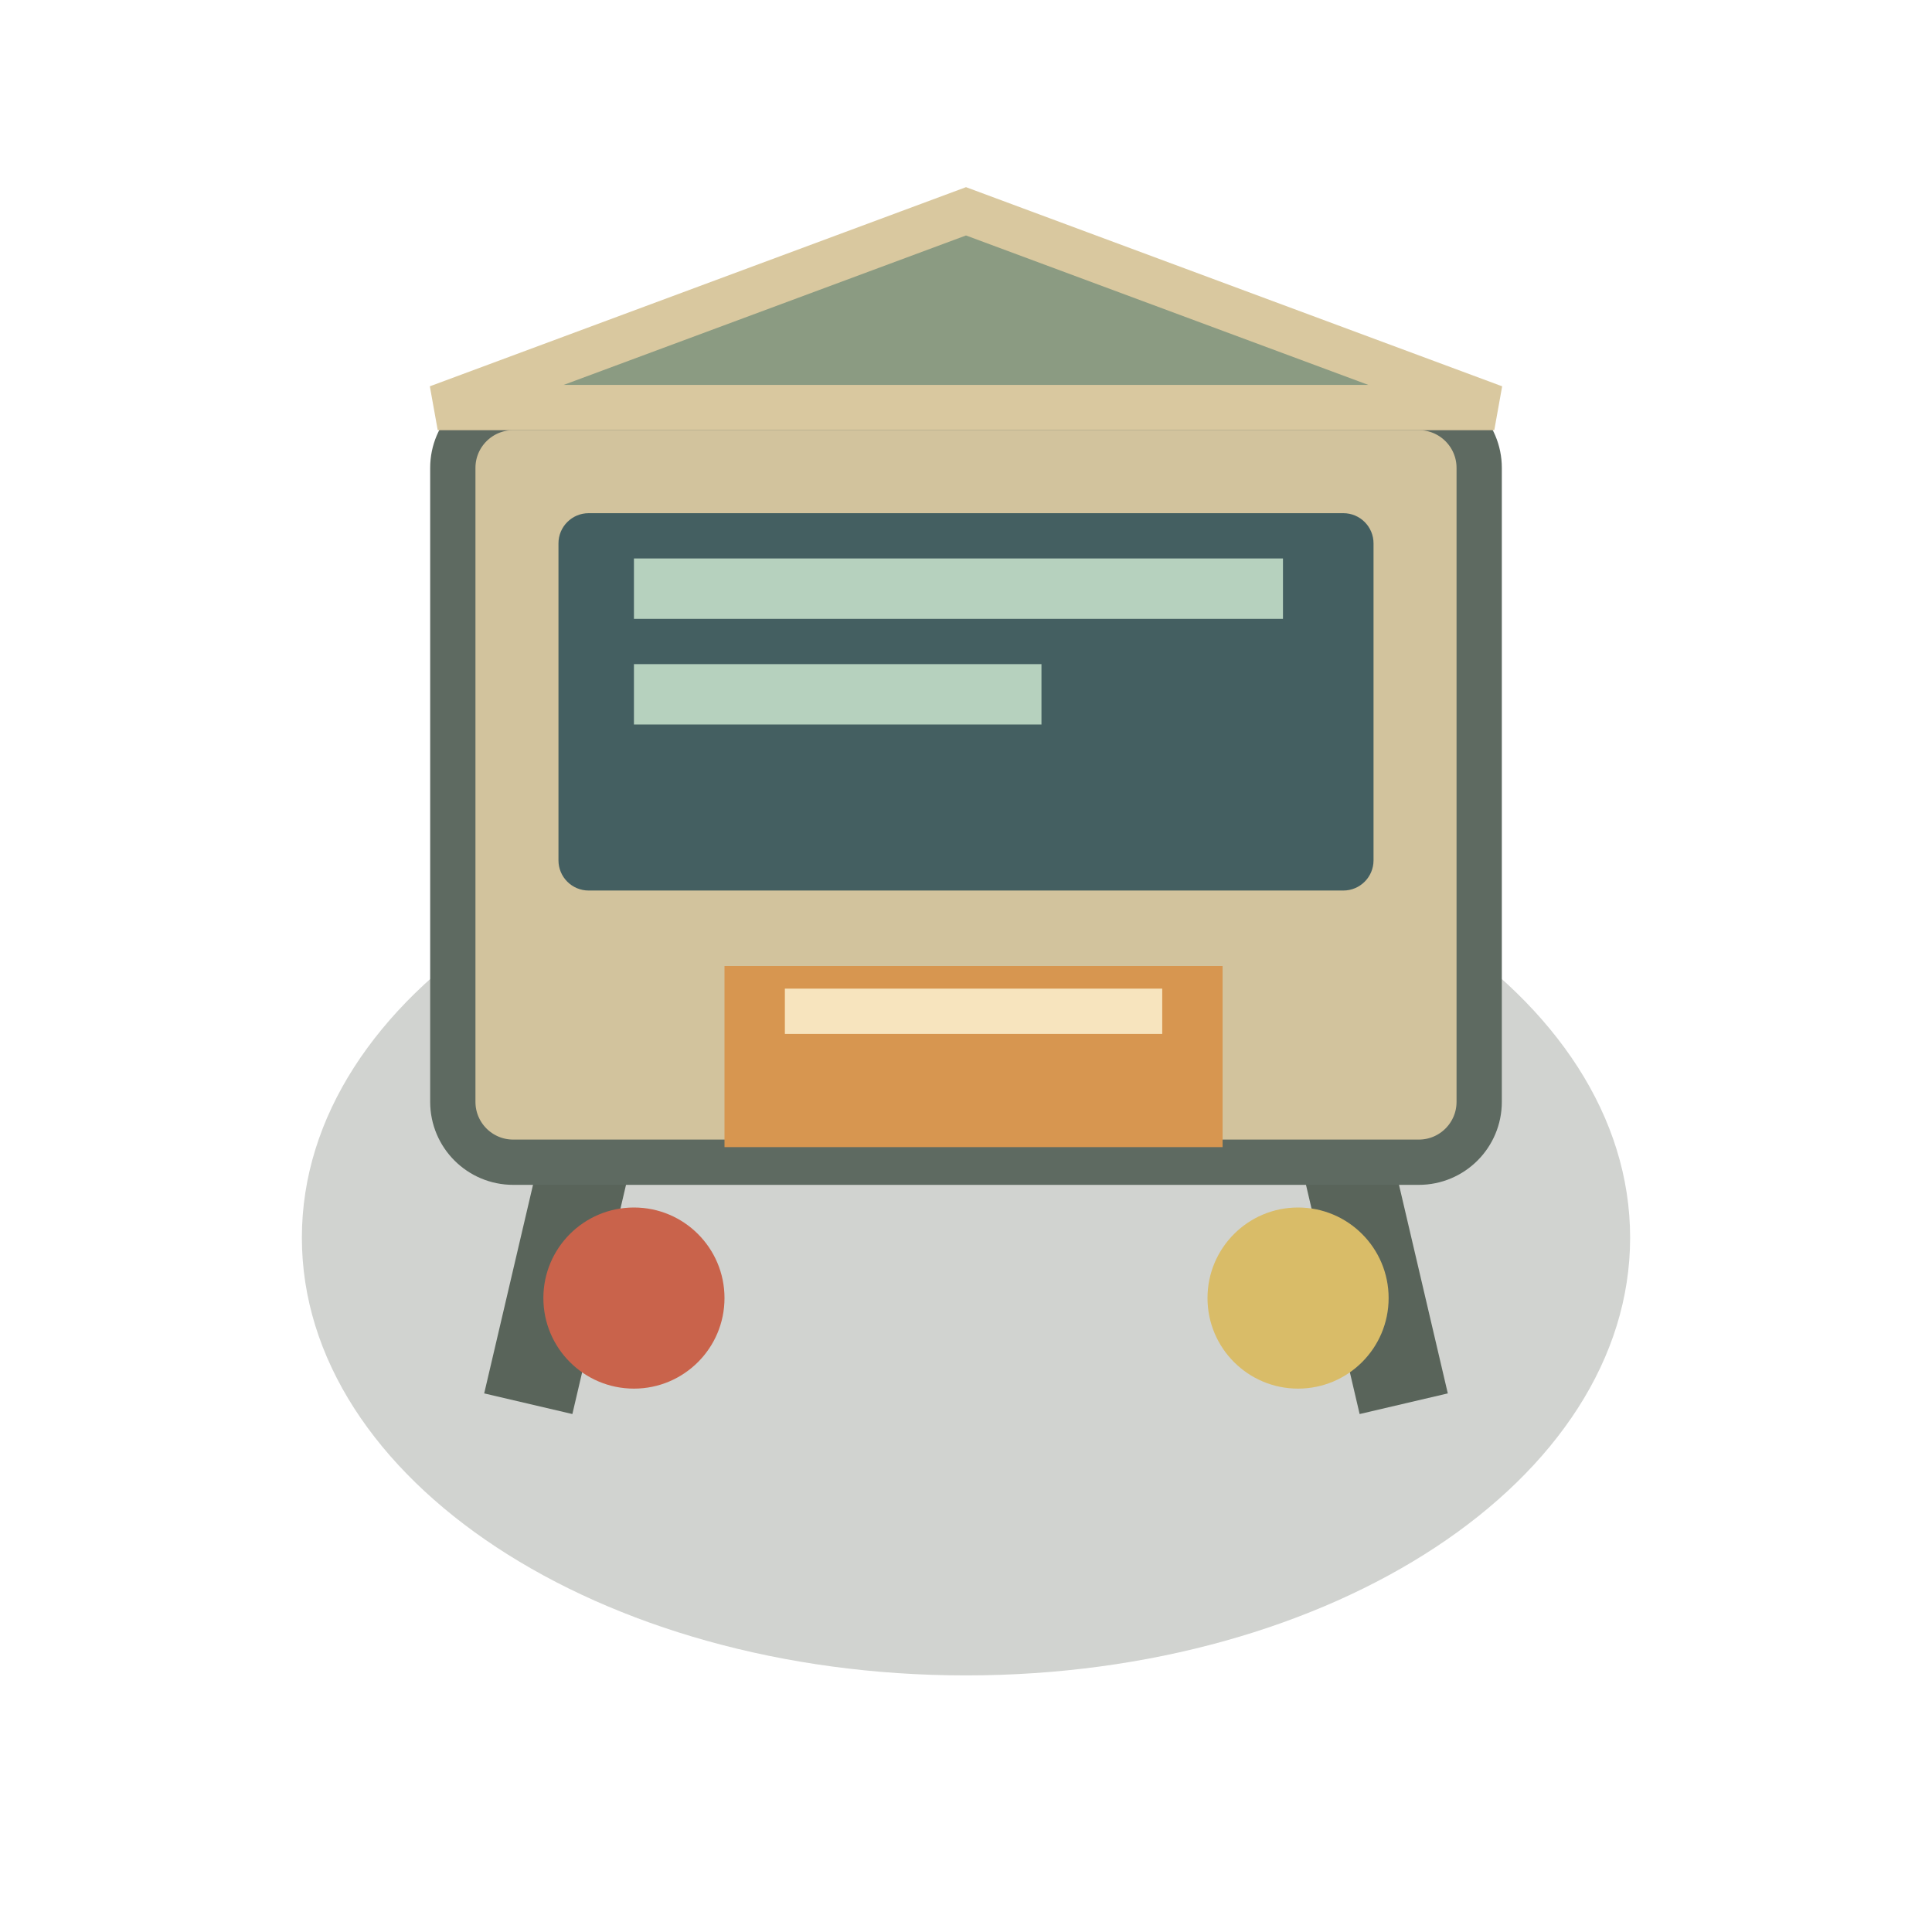
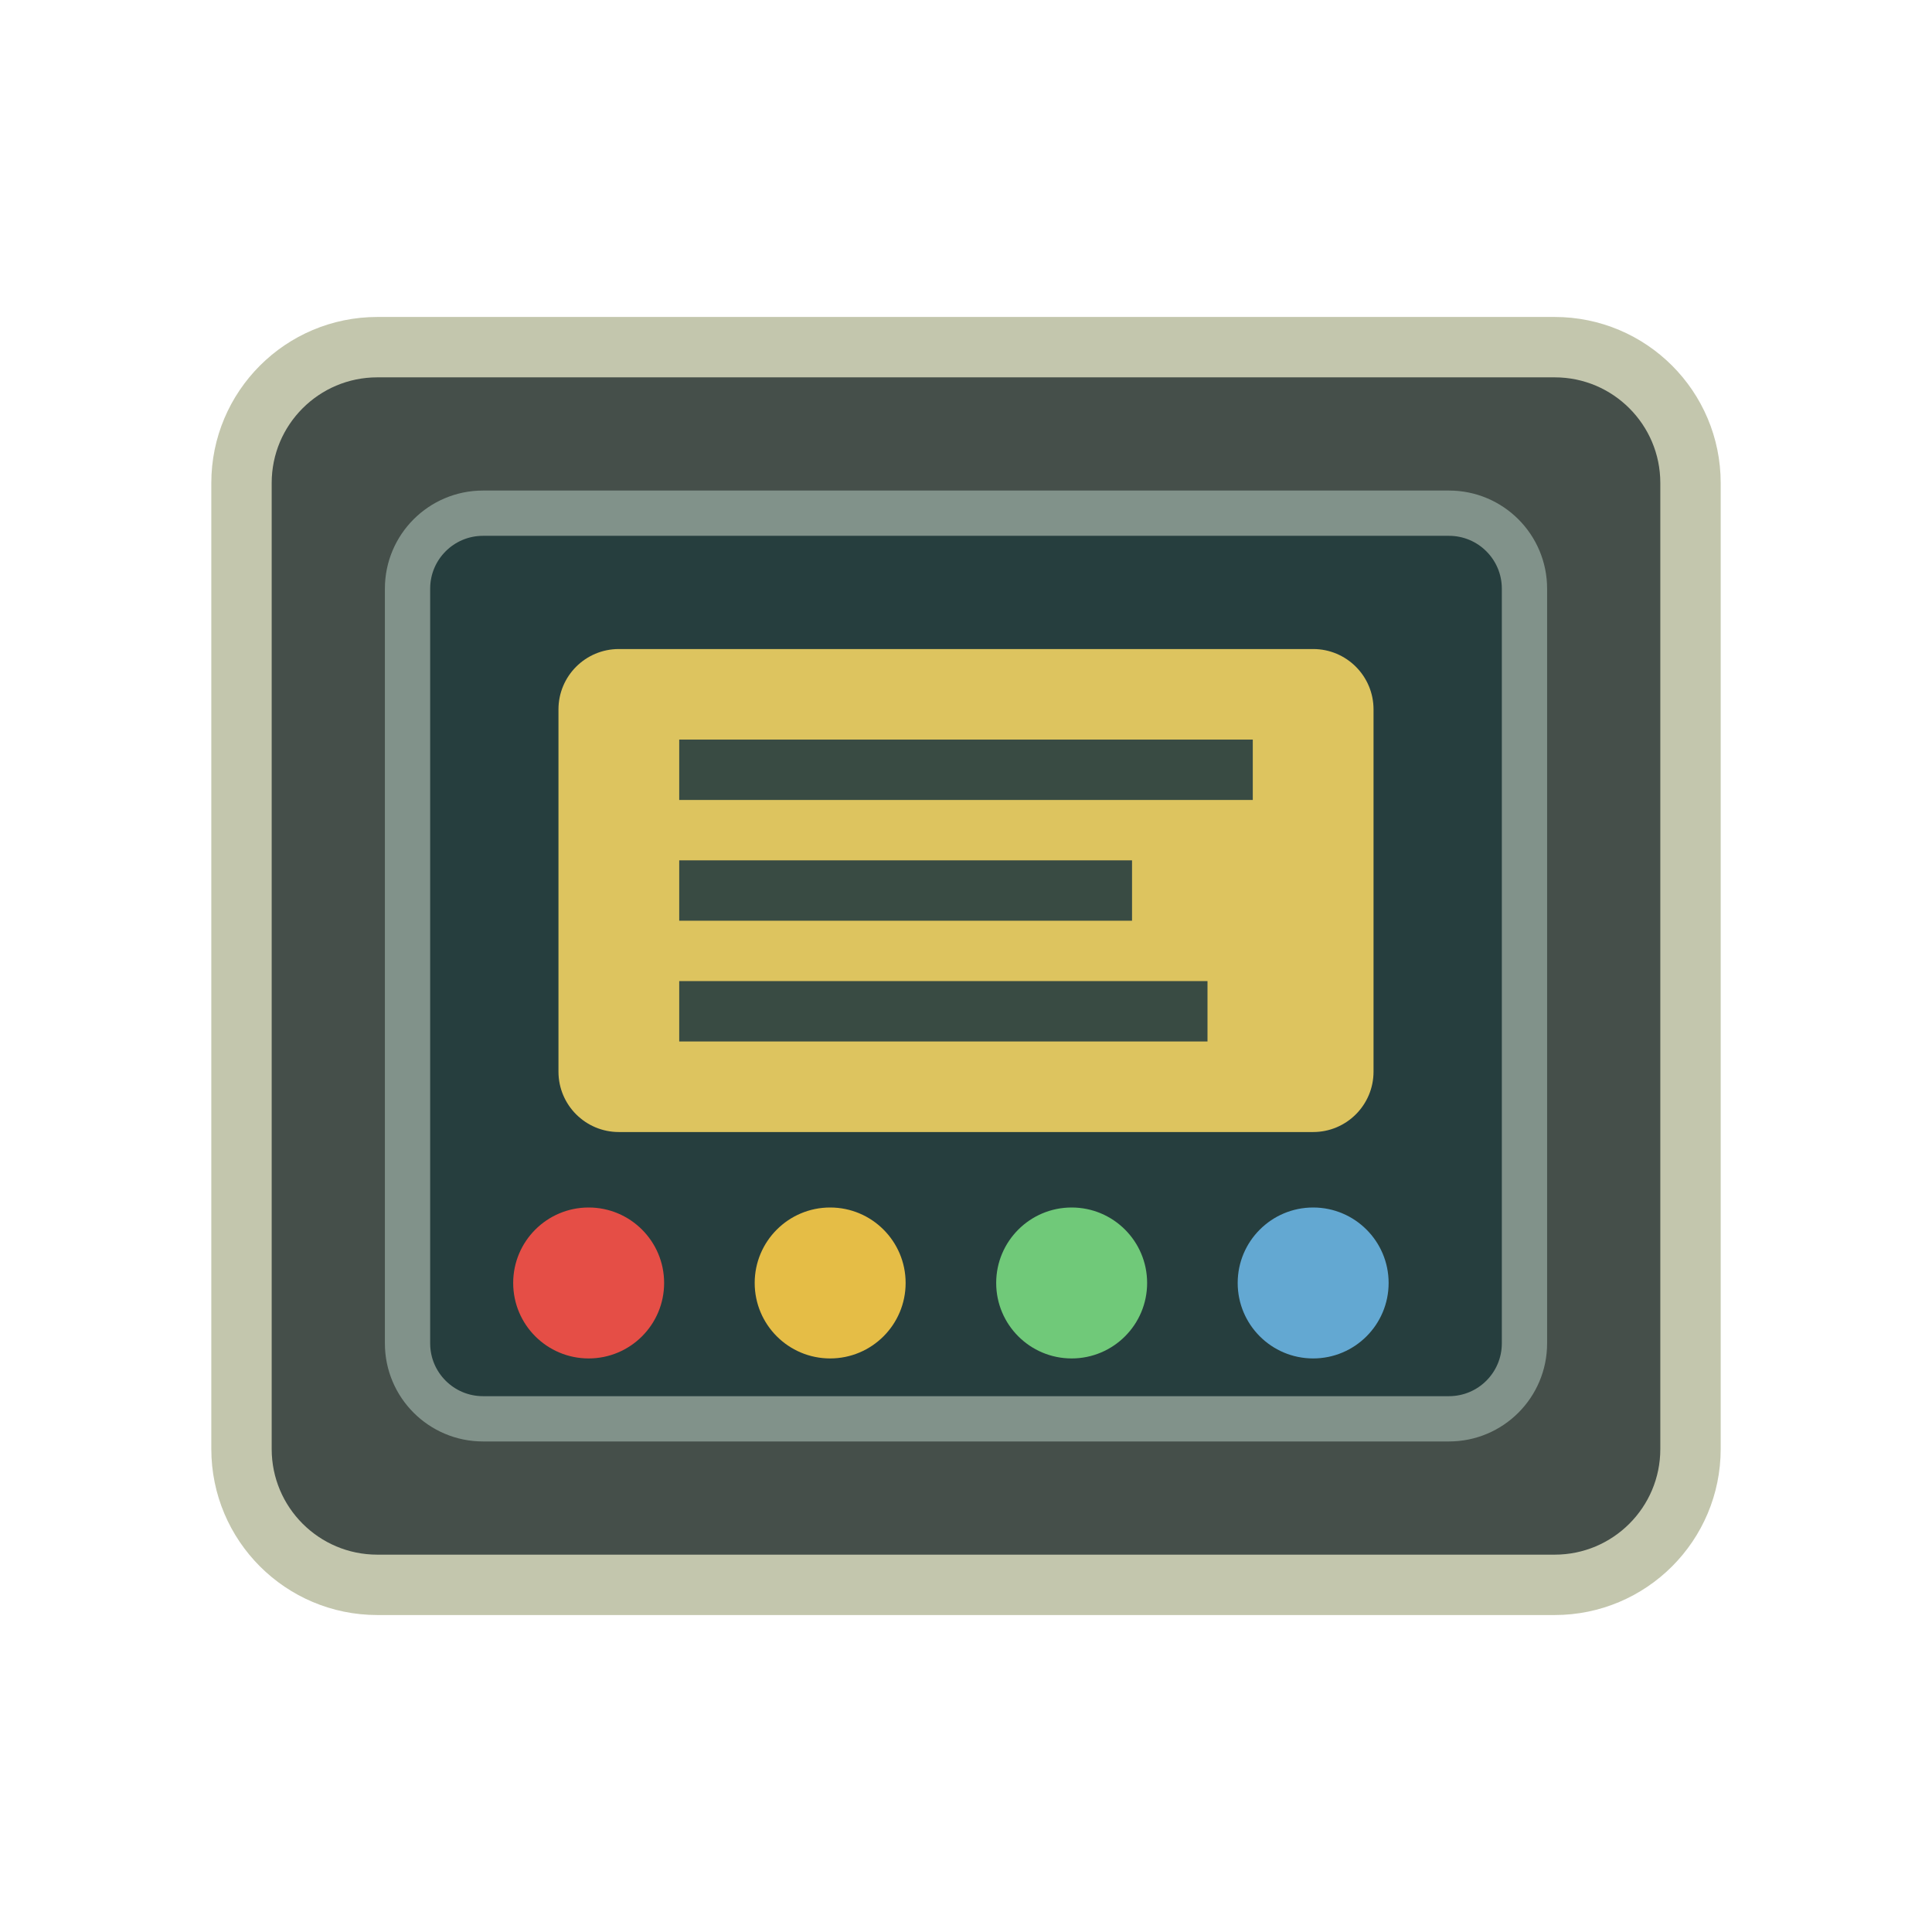
<svg xmlns="http://www.w3.org/2000/svg" width="128" height="128" viewBox="0 0 128 128">
-   <ellipse cx="64" cy="82" rx="44" ry="29" fill="#3d463a" opacity=".24" />
-   <path d="M35 93L46 46M93 93L82 46" stroke="#59645a" stroke-width="6" />
-   <rect x="30" y="27" width="68" height="50" rx="4" fill="#d2c39d" stroke="#5e6a61" stroke-width="3" />
-   <rect x="37" y="34" width="54" height="25" rx="2" fill="#445f61" />
-   <path d="M42 39H85M42 46H69" stroke="#b6d1be" stroke-width="4" />
-   <rect x="48" y="64" width="33" height="12" fill="#d79650" />
-   <path d="M52 67H77" stroke="#f7e4be" stroke-width="3" />
-   <path d="M29 27L64 14L99 27Z" fill="#8b9b82" stroke="#d9c89f" stroke-width="3" />
-   <circle cx="42" cy="86" r="6" fill="#c9634b" />
-   <circle cx="86" cy="86" r="6" fill="#d9bc68" />
+   <rect x="16" y="23" width="96" height="82" rx="9" fill="#454f4a" stroke="#c3c6ad" stroke-width="4" />
+   <rect x="27" y="34" width="74" height="60" rx="5" fill="#263e3e" stroke="#81928a" stroke-width="3" />
+   <rect x="37" y="43" width="54" height="32" rx="4" fill="#ddc45f" />
+   <path d="M45 51H83M45 59H75M45 67H80" stroke="#394b43" stroke-width="4" />
+   <circle cx="39" cy="85" r="5" fill="#e54e46" />
+   <circle cx="55" cy="85" r="5" fill="#e5bd46" />
+   <circle cx="71" cy="85" r="5" fill="#70c979" />
+   <circle cx="87" cy="85" r="5" fill="#63a8d2" />
</svg>
